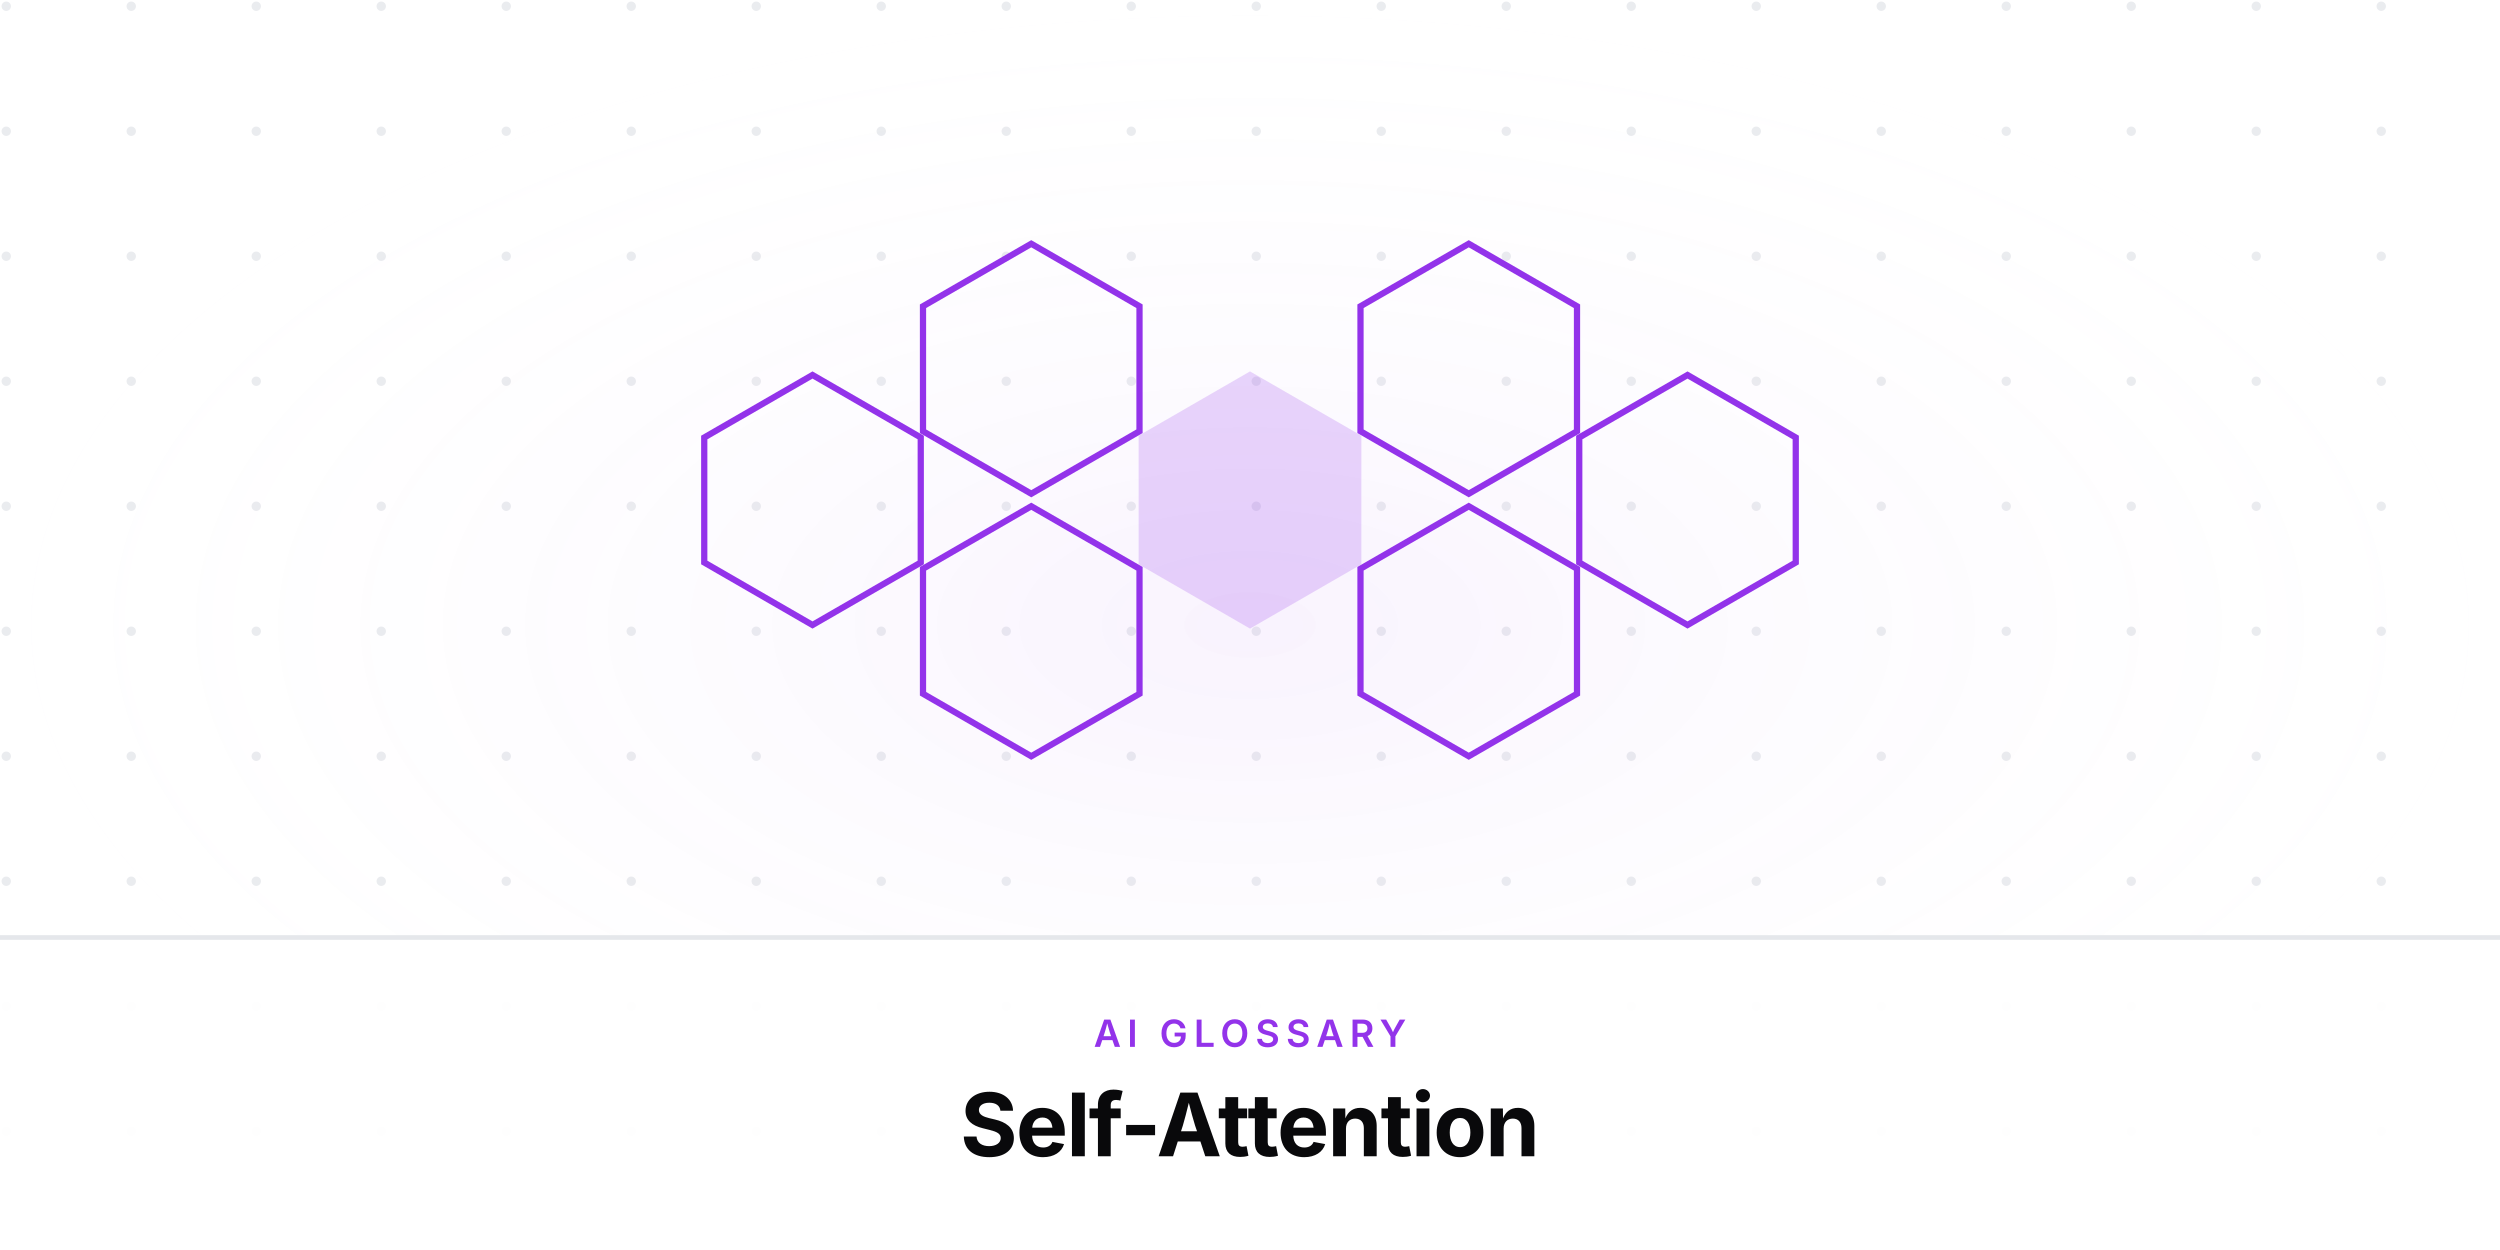
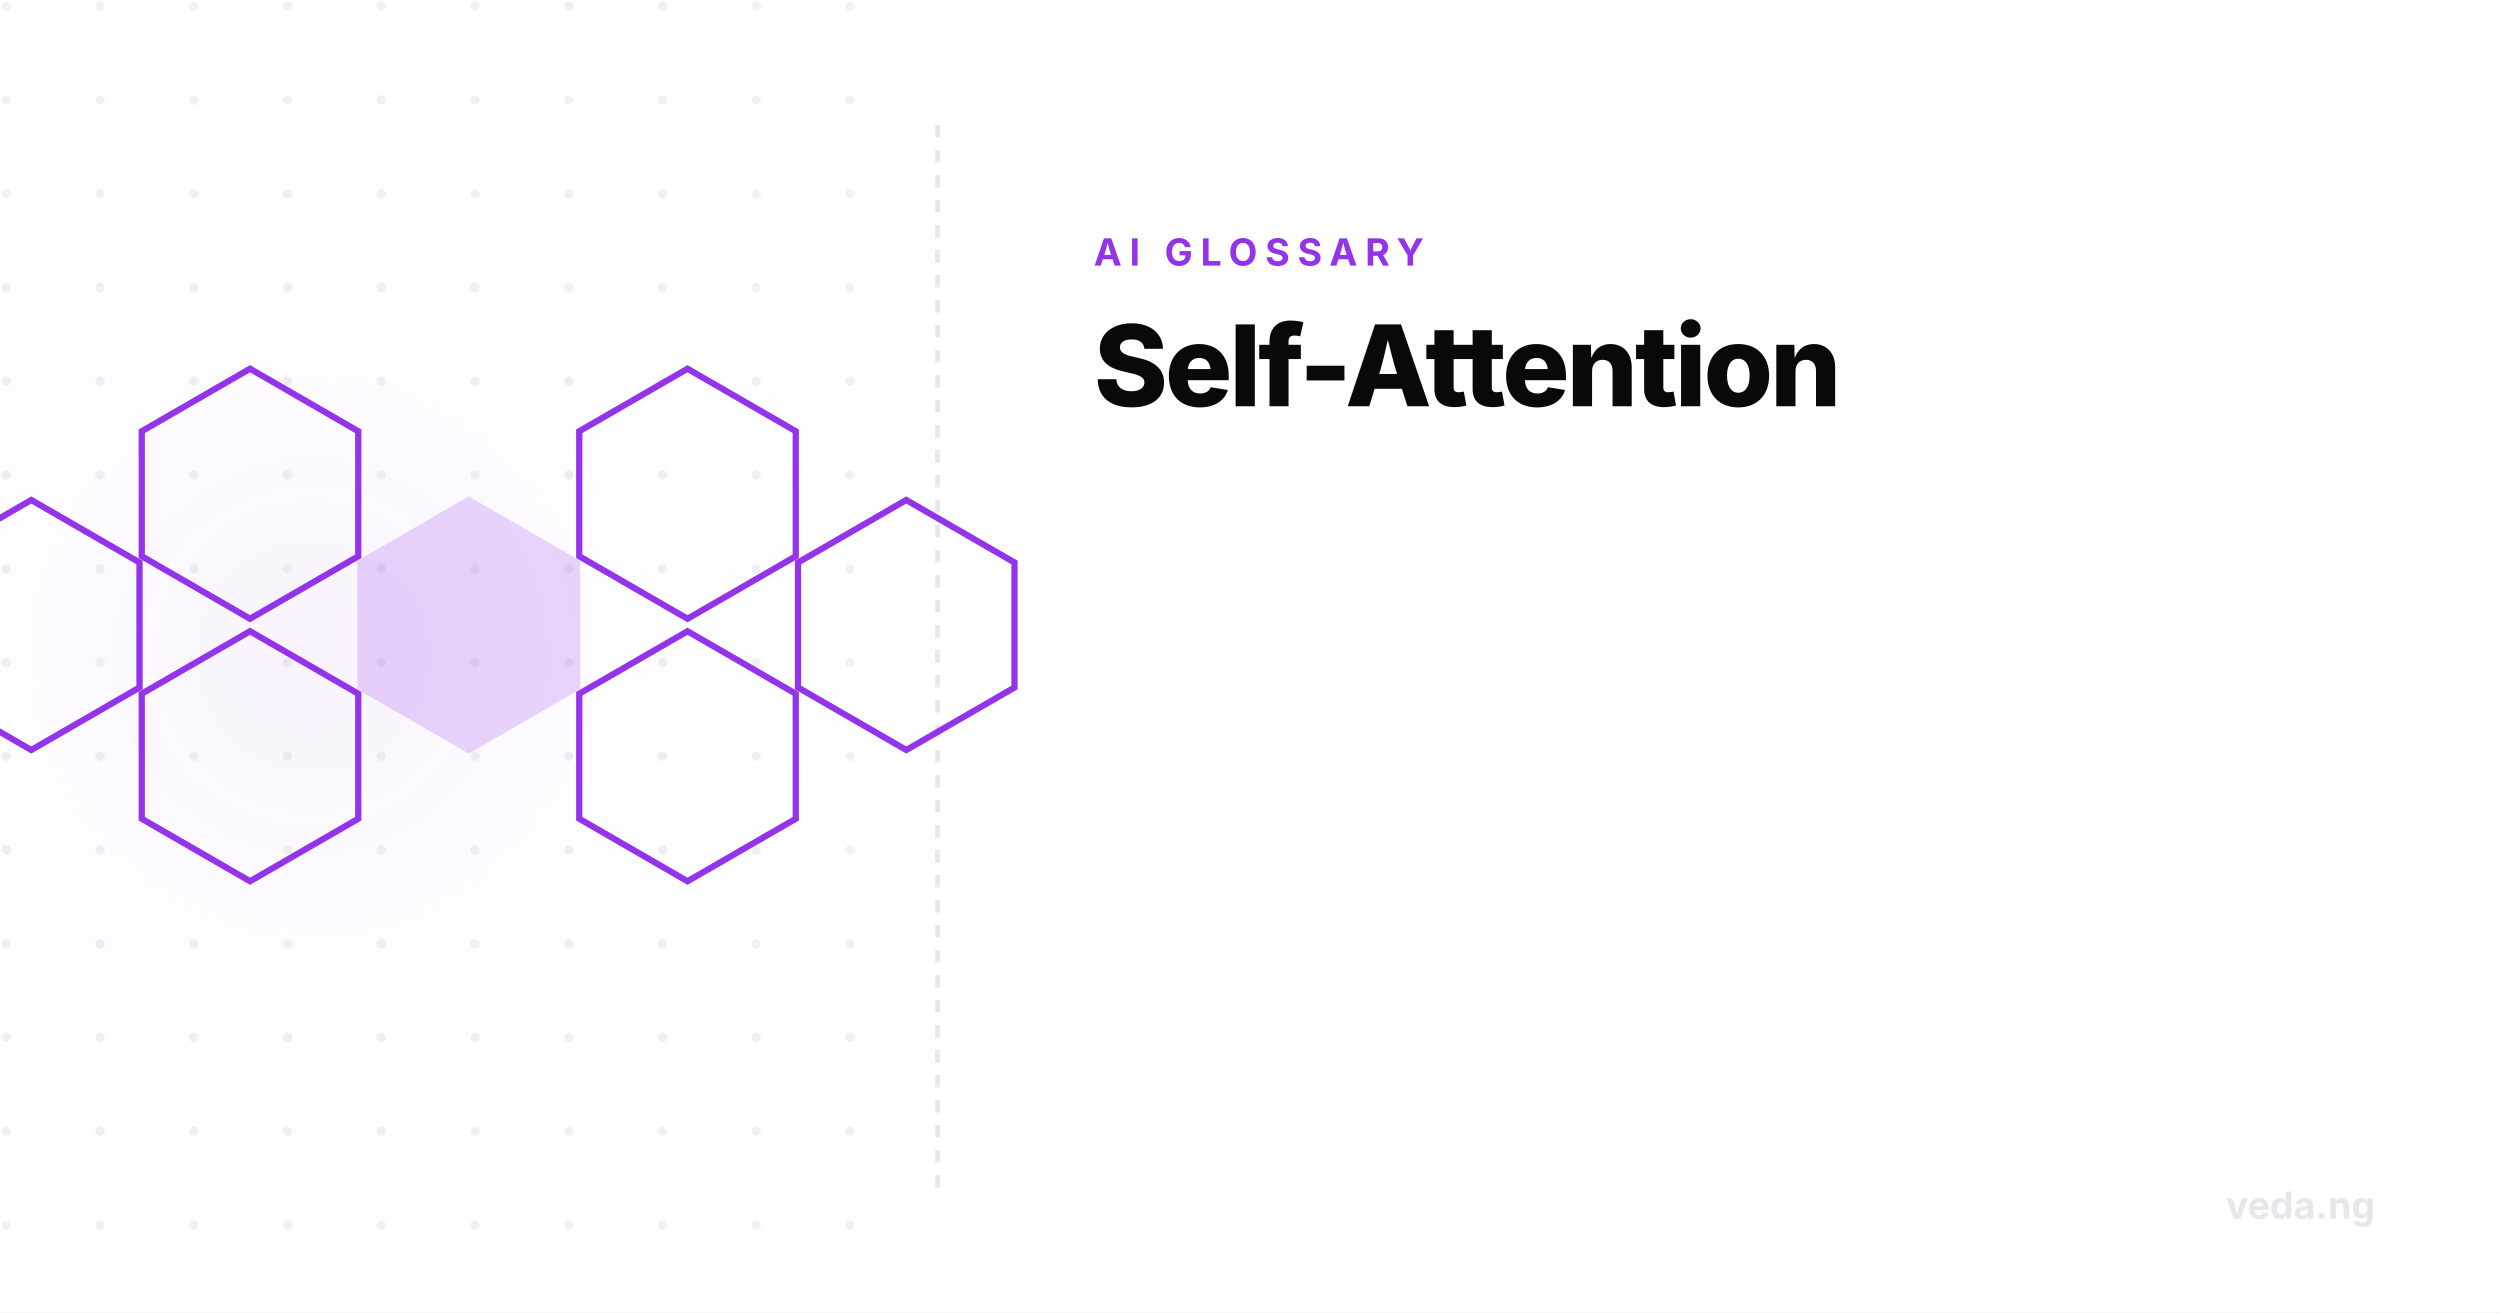
- <svg xmlns="http://www.w3.org/2000/svg" viewBox="0 0 800 400" width="800" height="400">
+ <svg xmlns="http://www.w3.org/2000/svg" viewBox="0 0 800 420" width="800" height="420">
  <defs>
    <radialGradient id="glow" cx="50%" cy="50%" r="50%">
      <stop offset="0%" stop-color="rgba(147,51,234,0.06)" />
      <stop offset="100%" stop-color="#ffffff" stop-opacity="0" />
    </radialGradient>
-     <pattern id="grid" width="40" height="40" patternUnits="userSpaceOnUse">
-       <circle cx="2" cy="2" r="1.5" fill="#e5e7eb" opacity="0.8" />
+     <pattern id="grid" width="30" height="30" patternUnits="userSpaceOnUse">
+       <circle cx="2" cy="2" r="1.5" fill="#e5e7eb" opacity="0.6" />
    </pattern>
  </defs>
-   <rect width="800" height="400" fill="#ffffff" />
-   <rect width="800" height="400" fill="url(#grid)" />
-   <rect x="0" y="0" width="800" height="400" fill="url(#glow)" />
-   <g transform="translate(0, -20)">
+   <rect width="800" height="420" fill="#ffffff" />
+   <rect x="0" y="0" width="300" height="420" fill="url(#grid)" />
+   <rect x="-100" y="10" width="400" height="400" fill="url(#glow)" />
+   <line x1="300" y1="40" x2="300" y2="380" stroke="#e5e7eb" stroke-width="1.5" stroke-dasharray="4 4" />
+   <g transform="translate(-250, 20)">
    <polygon points="434.641,160 434.641,200 400,220 365.359,200 365.359,160 400,140" fill="#9333ea" opacity="0.2" stroke="#9333ea" stroke-width="2" />
    <polygon points="364.641,118 364.641,158 330,178 295.359,158 295.359,118 330,98" fill="none" opacity="1" stroke="#9333ea" stroke-width="2" />
    <polygon points="504.641,118 504.641,158 470,178 435.359,158 435.359,118 470,98" fill="none" opacity="1" stroke="#9333ea" stroke-width="2" />
    <polygon points="364.641,202 364.641,242 330,262 295.359,242 295.359,202 330,182" fill="none" opacity="1" stroke="#9333ea" stroke-width="2" />
    <polygon points="504.641,202 504.641,242 470,262 435.359,242 435.359,202 470,182" fill="none" opacity="1" stroke="#9333ea" stroke-width="2" />
    <polygon points="294.641,160 294.641,200 260,220 225.359,200 225.359,160 260,140" fill="none" opacity="1" stroke="#9333ea" stroke-width="2" />
    <polygon points="574.641,160 574.641,200 540,220 505.359,200 505.359,160 540,140" fill="none" opacity="1" stroke="#9333ea" stroke-width="2" />
  </g>
-   <rect x="0" y="300" width="800" height="100" fill="#ffffff" opacity="0.95" />
-   <line x1="0" y1="300" x2="800" y2="300" stroke="#e5e7eb" stroke-opacity="1" stroke-width="1.5" />
-   <text x="400" y="335" font-family="'Inter',sans-serif" font-weight="600" font-size="12" fill="#9333ea" text-anchor="middle" letter-spacing="2" text-transform="uppercase">AI GLOSSARY</text>
-   <text x="400" y="370" font-family="'Inter',sans-serif" font-weight="700" font-size="28" fill="#09090b" text-anchor="middle" letter-spacing="-0.5">Self-Attention</text>
+   <text x="350" y="85" font-family="'Inter',sans-serif" font-weight="700" font-size="12" fill="#9333ea" text-anchor="start" letter-spacing="2.5" text-transform="uppercase">AI GLOSSARY</text>
+   <text x="350" y="130" font-family="'Inter',sans-serif" font-weight="800" font-size="36" fill="#09090b" text-anchor="start" letter-spacing="-1">Self-Attention</text>
+   <text x="760" y="390" font-family="'Inter',sans-serif" font-weight="700" font-size="12" fill="#e5e7eb" text-anchor="end">veda.ng</text>
</svg>
